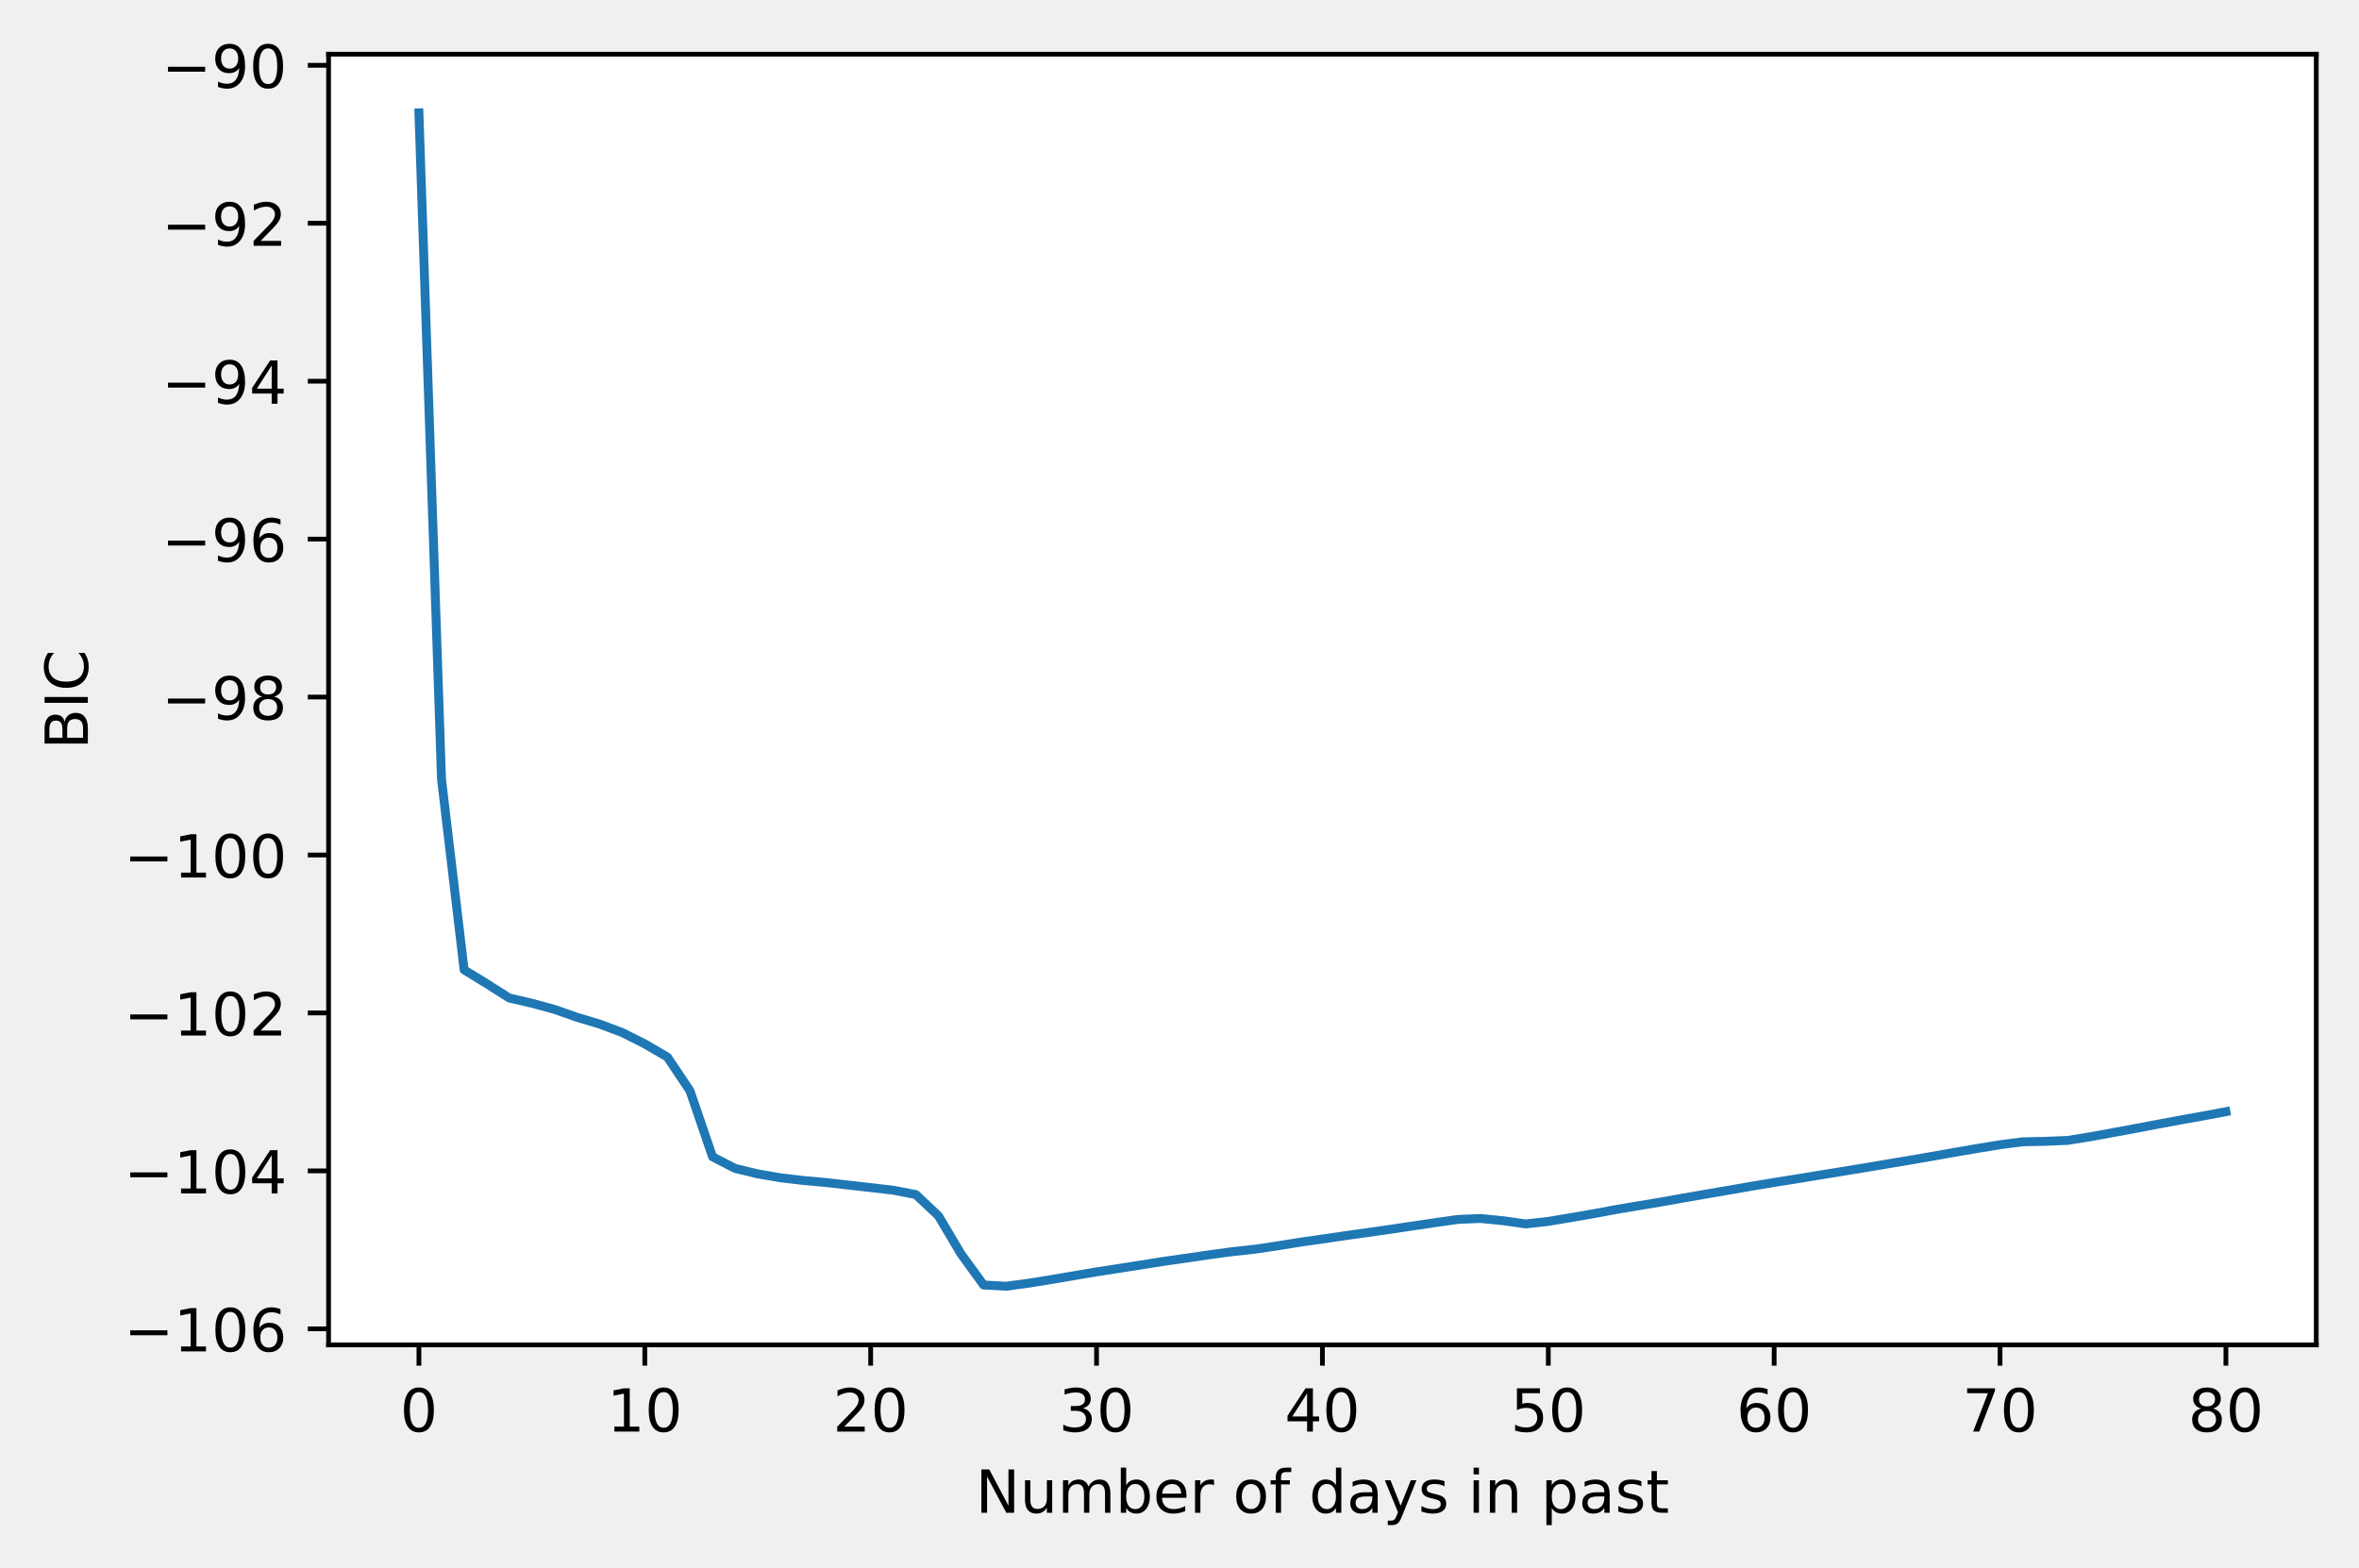
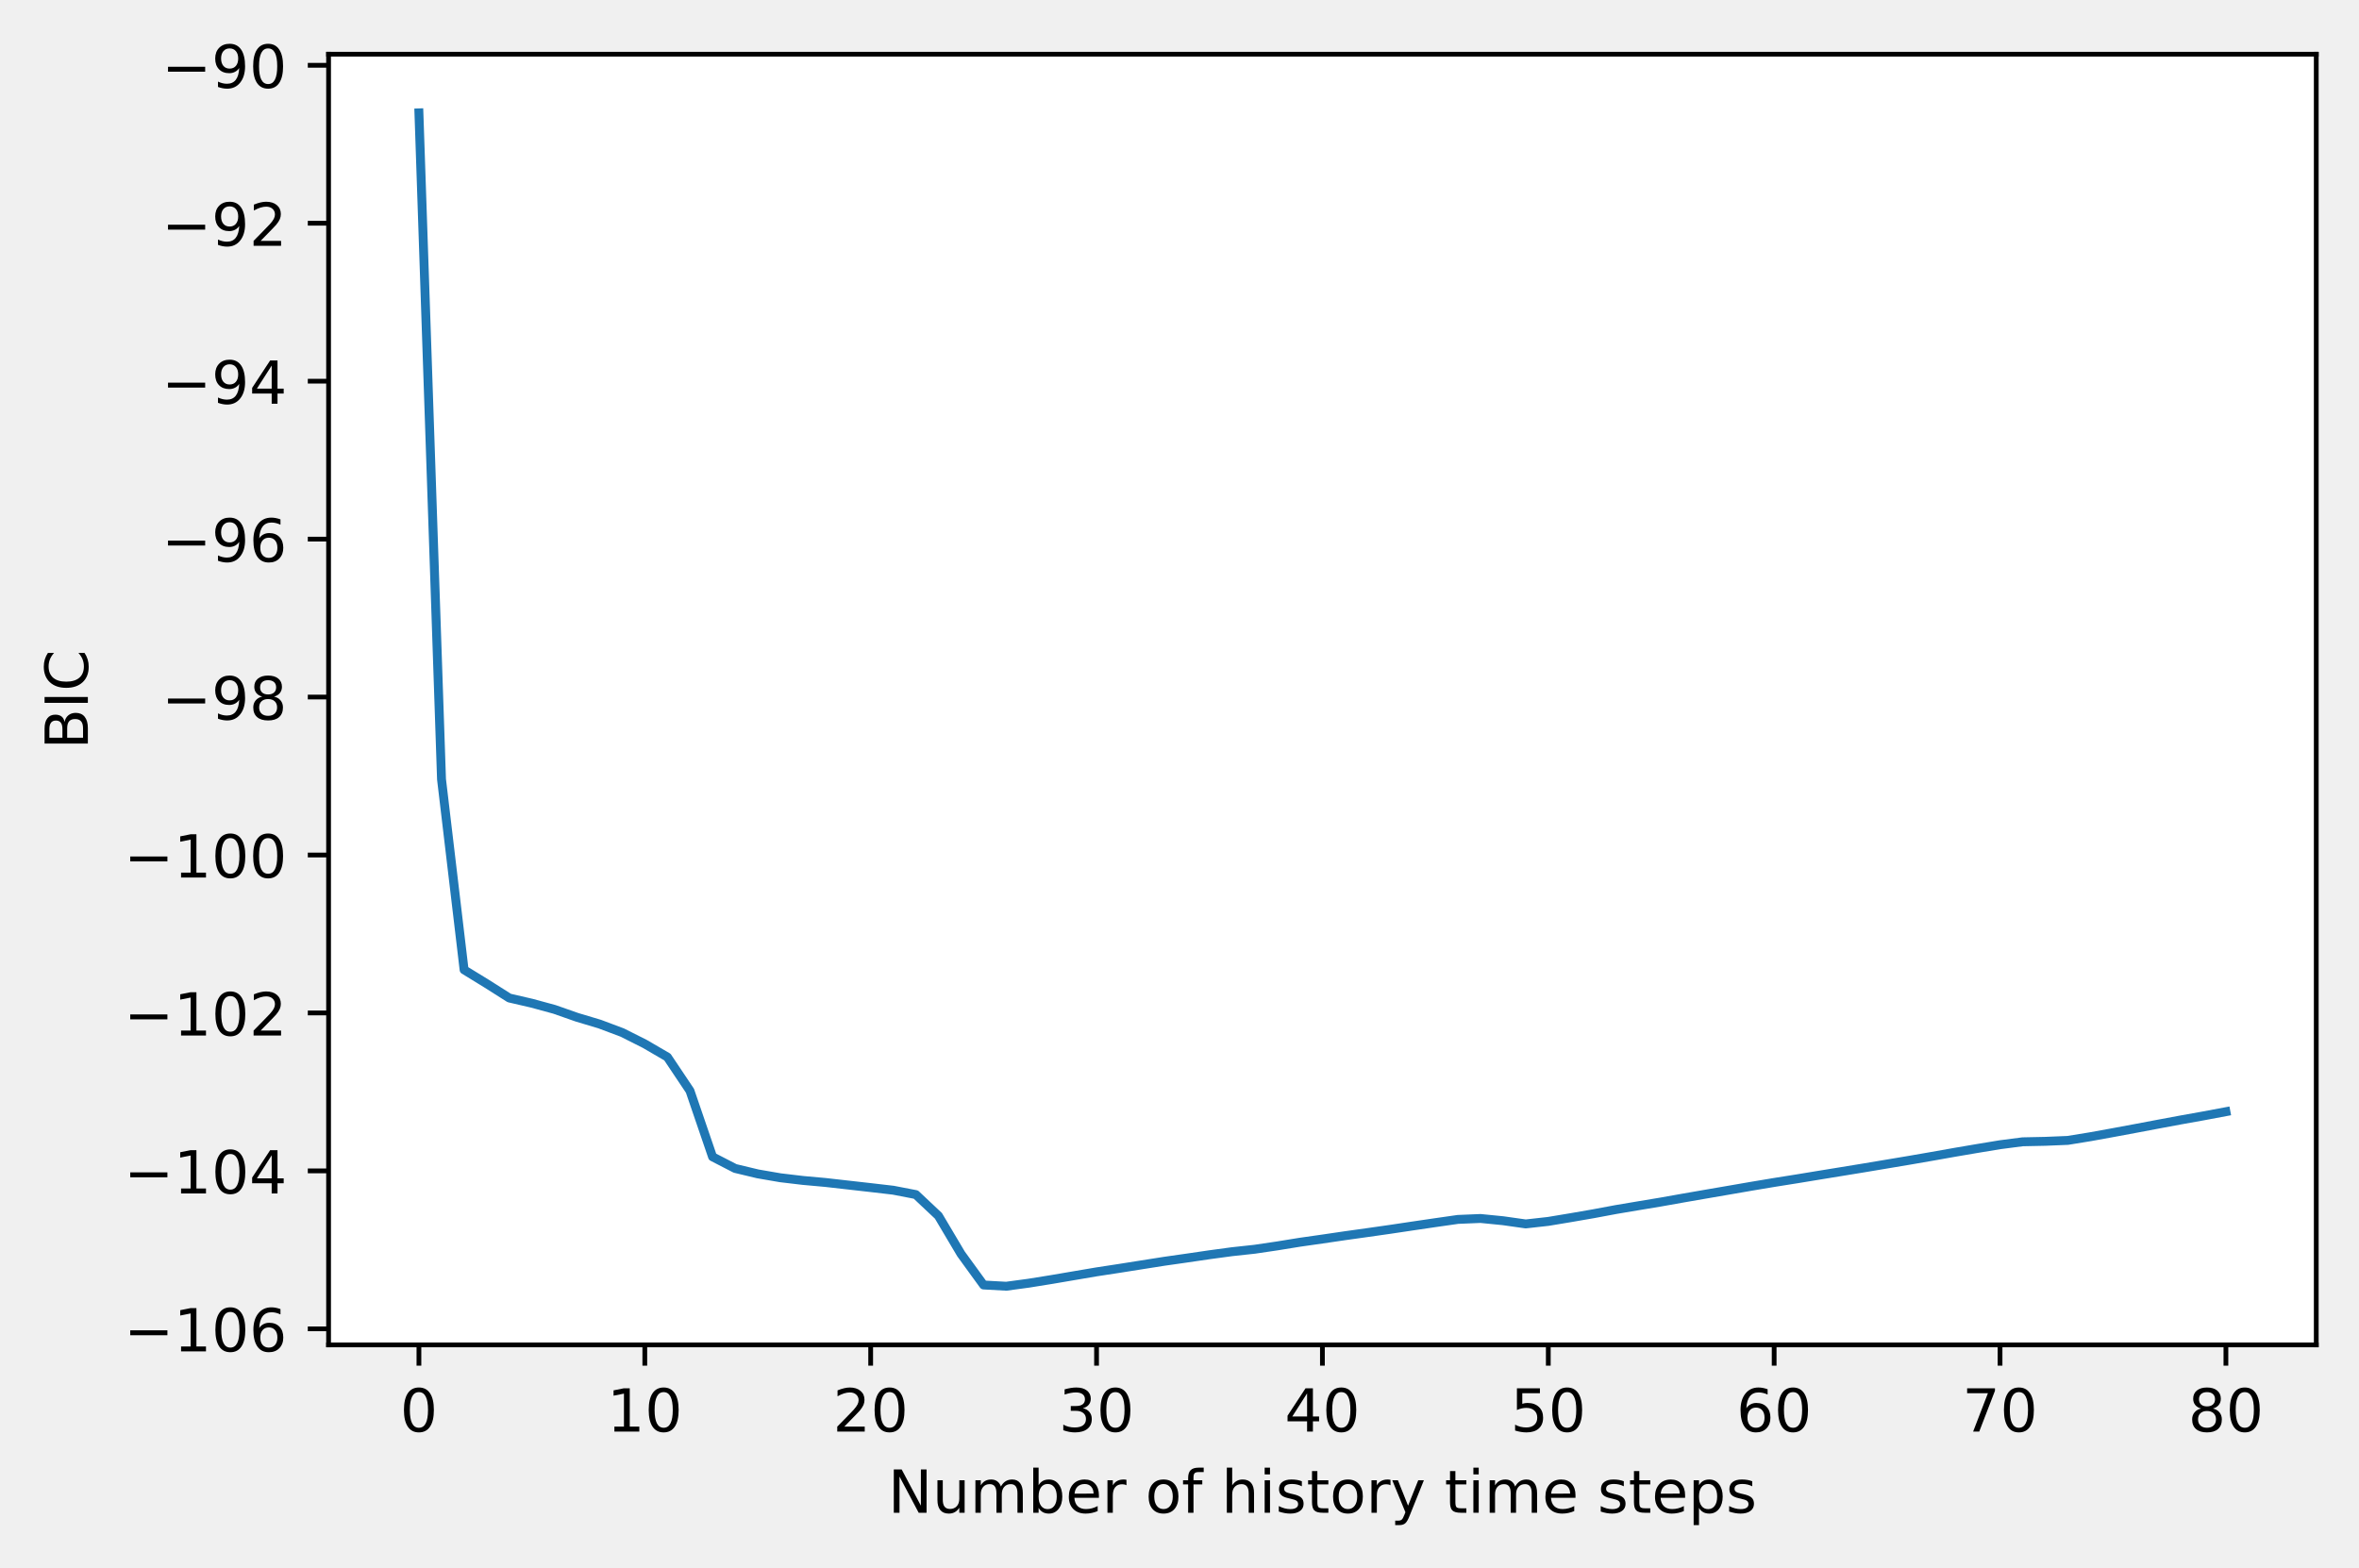
<svg xmlns="http://www.w3.org/2000/svg" xmlns:xlink="http://www.w3.org/1999/xlink" width="397.345pt" height="264.126pt" viewBox="0 0 397.345 264.126" version="1.1">
  <defs>
    <style type="text/css">*{stroke-linejoin: round; stroke-linecap: butt}</style>
  </defs>
  <g id="figure_1">
    <g id="patch_1">
      <path d="M 0 264.126  L 397.345 264.126  L 397.345 0  L 0 0  L 0 264.126  z " style="fill: none" />
    </g>
    <g id="axes_1">
      <g id="patch_2">
        <path d="M 55.345 226.57  L 390.145 226.57  L 390.145 9.13  L 55.345 9.13  z " style="fill: #ffffff" />
      </g>
      <g id="matplotlib.axis_1">
        <g id="xtick_1">
          <g id="line2d_1">
            <defs>
-               <path id="md44547aac0" d="M 0 0  L 0 3.5  " style="stroke: #000000; stroke-width: 0.8" />
+               <path id="ma321890a54" d="M 0 0  L 0 3.5  " style="stroke: #000000; stroke-width: 0.8" />
            </defs>
            <g>
-               <use xlink:href="#md44547aac0" x="70.563" y="226.57" style="stroke: #000000; stroke-width: 0.8" />
+               <use xlink:href="#ma321890a54" x="70.563" y="226.57" style="stroke: #000000; stroke-width: 0.8" />
            </g>
          </g>
          <g id="text_1">
            <g transform="translate(67.38224 241.1684) scale(0.1 -0.1)">
              <defs>
                <path id="DejaVuSans-30" d="M 2034 4250  Q 1547 4250 1301 3770  Q 1056 3291 1056 2328  Q 1056 1369 1301 889  Q 1547 409 2034 409  Q 2525 409 2770 889  Q 3016 1369 3016 2328  Q 3016 3291 2770 3770  Q 2525 4250 2034 4250  z M 2034 4750  Q 2819 4750 3233 4129  Q 3647 3509 3647 2328  Q 3647 1150 3233 529  Q 2819 -91 2034 -91  Q 1250 -91 836 529  Q 422 1150 422 2328  Q 422 3509 836 4129  Q 1250 4750 2034 4750  z " transform="scale(0.015625)" />
              </defs>
              <use xlink:href="#DejaVuSans-30" />
            </g>
          </g>
        </g>
        <g id="xtick_2">
          <g id="line2d_2">
            <g>
-               <use xlink:href="#md44547aac0" x="108.609" y="226.57" style="stroke: #000000; stroke-width: 0.8" />
+               <use xlink:href="#ma321890a54" x="108.609" y="226.57" style="stroke: #000000; stroke-width: 0.8" />
            </g>
          </g>
          <g id="text_2">
            <g transform="translate(102.2464 241.1684) scale(0.1 -0.1)">
              <defs>
                <path id="DejaVuSans-31" d="M 794 531  L 1825 531  L 1825 4091  L 703 3866  L 703 4441  L 1819 4666  L 2450 4666  L 2450 531  L 3481 531  L 3481 0  L 794 0  L 794 531  z " transform="scale(0.015625)" />
              </defs>
              <use xlink:href="#DejaVuSans-31" />
              <use xlink:href="#DejaVuSans-30" x="63.623" />
            </g>
          </g>
        </g>
        <g id="xtick_3">
          <g id="line2d_3">
            <g>
-               <use xlink:href="#md44547aac0" x="146.654" y="226.57" style="stroke: #000000; stroke-width: 0.8" />
+               <use xlink:href="#ma321890a54" x="146.654" y="226.57" style="stroke: #000000; stroke-width: 0.8" />
            </g>
          </g>
          <g id="text_3">
            <g transform="translate(140.2919 241.1684) scale(0.1 -0.1)">
              <defs>
                <path id="DejaVuSans-32" d="M 1228 531  L 3431 531  L 3431 0  L 469 0  L 469 531  Q 828 903 1448 1529  Q 2069 2156 2228 2338  Q 2531 2678 2651 2914  Q 2772 3150 2772 3378  Q 2772 3750 2511 3984  Q 2250 4219 1831 4219  Q 1534 4219 1204 4116  Q 875 4013 500 3803  L 500 4441  Q 881 4594 1212 4672  Q 1544 4750 1819 4750  Q 2544 4750 2975 4387  Q 3406 4025 3406 3419  Q 3406 3131 3298 2873  Q 3191 2616 2906 2266  Q 2828 2175 2409 1742  Q 1991 1309 1228 531  z " transform="scale(0.015625)" />
              </defs>
              <use xlink:href="#DejaVuSans-32" />
              <use xlink:href="#DejaVuSans-30" x="63.623" />
            </g>
          </g>
        </g>
        <g id="xtick_4">
          <g id="line2d_4">
            <g>
-               <use xlink:href="#md44547aac0" x="184.7" y="226.57" style="stroke: #000000; stroke-width: 0.8" />
+               <use xlink:href="#ma321890a54" x="184.7" y="226.57" style="stroke: #000000; stroke-width: 0.8" />
            </g>
          </g>
          <g id="text_4">
            <g transform="translate(178.3374 241.1684) scale(0.1 -0.1)">
              <defs>
                <path id="DejaVuSans-33" d="M 2597 2516  Q 3050 2419 3304 2112  Q 3559 1806 3559 1356  Q 3559 666 3084 287  Q 2609 -91 1734 -91  Q 1441 -91 1130 -33  Q 819 25 488 141  L 488 750  Q 750 597 1062 519  Q 1375 441 1716 441  Q 2309 441 2620 675  Q 2931 909 2931 1356  Q 2931 1769 2642 2001  Q 2353 2234 1838 2234  L 1294 2234  L 1294 2753  L 1863 2753  Q 2328 2753 2575 2939  Q 2822 3125 2822 3475  Q 2822 3834 2567 4026  Q 2313 4219 1838 4219  Q 1578 4219 1281 4162  Q 984 4106 628 3988  L 628 4550  Q 988 4650 1302 4700  Q 1616 4750 1894 4750  Q 2613 4750 3031 4423  Q 3450 4097 3450 3541  Q 3450 3153 3228 2886  Q 3006 2619 2597 2516  z " transform="scale(0.015625)" />
              </defs>
              <use xlink:href="#DejaVuSans-33" />
              <use xlink:href="#DejaVuSans-30" x="63.623" />
            </g>
          </g>
        </g>
        <g id="xtick_5">
          <g id="line2d_5">
            <g>
-               <use xlink:href="#md44547aac0" x="222.745" y="226.57" style="stroke: #000000; stroke-width: 0.8" />
+               <use xlink:href="#ma321890a54" x="222.745" y="226.57" style="stroke: #000000; stroke-width: 0.8" />
            </g>
          </g>
          <g id="text_5">
            <g transform="translate(216.3828 241.1684) scale(0.1 -0.1)">
              <defs>
                <path id="DejaVuSans-34" d="M 2419 4116  L 825 1625  L 2419 1625  L 2419 4116  z M 2253 4666  L 3047 4666  L 3047 1625  L 3713 1625  L 3713 1100  L 3047 1100  L 3047 0  L 2419 0  L 2419 1100  L 313 1100  L 313 1709  L 2253 4666  z " transform="scale(0.015625)" />
              </defs>
              <use xlink:href="#DejaVuSans-34" />
              <use xlink:href="#DejaVuSans-30" x="63.623" />
            </g>
          </g>
        </g>
        <g id="xtick_6">
          <g id="line2d_6">
            <g>
-               <use xlink:href="#md44547aac0" x="260.791" y="226.57" style="stroke: #000000; stroke-width: 0.8" />
+               <use xlink:href="#ma321890a54" x="260.791" y="226.57" style="stroke: #000000; stroke-width: 0.8" />
            </g>
          </g>
          <g id="text_6">
            <g transform="translate(254.4283 241.1684) scale(0.1 -0.1)">
              <defs>
                <path id="DejaVuSans-35" d="M 691 4666  L 3169 4666  L 3169 4134  L 1269 4134  L 1269 2991  Q 1406 3038 1543 3061  Q 1681 3084 1819 3084  Q 2600 3084 3056 2656  Q 3513 2228 3513 1497  Q 3513 744 3044 326  Q 2575 -91 1722 -91  Q 1428 -91 1123 -41  Q 819 9 494 109  L 494 744  Q 775 591 1075 516  Q 1375 441 1709 441  Q 2250 441 2565 725  Q 2881 1009 2881 1497  Q 2881 1984 2565 2268  Q 2250 2553 1709 2553  Q 1456 2553 1204 2497  Q 953 2441 691 2322  L 691 4666  z " transform="scale(0.015625)" />
              </defs>
              <use xlink:href="#DejaVuSans-35" />
              <use xlink:href="#DejaVuSans-30" x="63.623" />
            </g>
          </g>
        </g>
        <g id="xtick_7">
          <g id="line2d_7">
            <g>
-               <use xlink:href="#md44547aac0" x="298.836" y="226.57" style="stroke: #000000; stroke-width: 0.8" />
+               <use xlink:href="#ma321890a54" x="298.836" y="226.57" style="stroke: #000000; stroke-width: 0.8" />
            </g>
          </g>
          <g id="text_7">
            <g transform="translate(292.4737 241.1684) scale(0.1 -0.1)">
              <defs>
                <path id="DejaVuSans-36" d="M 2113 2584  Q 1688 2584 1439 2293  Q 1191 2003 1191 1497  Q 1191 994 1439 701  Q 1688 409 2113 409  Q 2538 409 2786 701  Q 3034 994 3034 1497  Q 3034 2003 2786 2293  Q 2538 2584 2113 2584  z M 3366 4563  L 3366 3988  Q 3128 4100 2886 4159  Q 2644 4219 2406 4219  Q 1781 4219 1451 3797  Q 1122 3375 1075 2522  Q 1259 2794 1537 2939  Q 1816 3084 2150 3084  Q 2853 3084 3261 2657  Q 3669 2231 3669 1497  Q 3669 778 3244 343  Q 2819 -91 2113 -91  Q 1303 -91 875 529  Q 447 1150 447 2328  Q 447 3434 972 4092  Q 1497 4750 2381 4750  Q 2619 4750 2861 4703  Q 3103 4656 3366 4563  z " transform="scale(0.015625)" />
              </defs>
              <use xlink:href="#DejaVuSans-36" />
              <use xlink:href="#DejaVuSans-30" x="63.623" />
            </g>
          </g>
        </g>
        <g id="xtick_8">
          <g id="line2d_8">
            <g>
-               <use xlink:href="#md44547aac0" x="336.882" y="226.57" style="stroke: #000000; stroke-width: 0.8" />
+               <use xlink:href="#ma321890a54" x="336.882" y="226.57" style="stroke: #000000; stroke-width: 0.8" />
            </g>
          </g>
          <g id="text_8">
            <g transform="translate(330.5192 241.1684) scale(0.1 -0.1)">
              <defs>
                <path id="DejaVuSans-37" d="M 525 4666  L 3525 4666  L 3525 4397  L 1831 0  L 1172 0  L 2766 4134  L 525 4134  L 525 4666  z " transform="scale(0.015625)" />
              </defs>
              <use xlink:href="#DejaVuSans-37" />
              <use xlink:href="#DejaVuSans-30" x="63.623" />
            </g>
          </g>
        </g>
        <g id="xtick_9">
          <g id="line2d_9">
            <g>
-               <use xlink:href="#md44547aac0" x="374.927" y="226.57" style="stroke: #000000; stroke-width: 0.8" />
+               <use xlink:href="#ma321890a54" x="374.927" y="226.57" style="stroke: #000000; stroke-width: 0.8" />
            </g>
          </g>
          <g id="text_9">
            <g transform="translate(368.5646 241.1684) scale(0.1 -0.1)">
              <defs>
                <path id="DejaVuSans-38" d="M 2034 2216  Q 1584 2216 1326 1975  Q 1069 1734 1069 1313  Q 1069 891 1326 650  Q 1584 409 2034 409  Q 2484 409 2743 651  Q 3003 894 3003 1313  Q 3003 1734 2745 1975  Q 2488 2216 2034 2216  z M 1403 2484  Q 997 2584 770 2862  Q 544 3141 544 3541  Q 544 4100 942 4425  Q 1341 4750 2034 4750  Q 2731 4750 3128 4425  Q 3525 4100 3525 3541  Q 3525 3141 3298 2862  Q 3072 2584 2669 2484  Q 3125 2378 3379 2068  Q 3634 1759 3634 1313  Q 3634 634 3220 271  Q 2806 -91 2034 -91  Q 1263 -91 848 271  Q 434 634 434 1313  Q 434 1759 690 2068  Q 947 2378 1403 2484  z M 1172 3481  Q 1172 3119 1398 2916  Q 1625 2713 2034 2713  Q 2441 2713 2670 2916  Q 2900 3119 2900 3481  Q 2900 3844 2670 4047  Q 2441 4250 2034 4250  Q 1625 4250 1398 4047  Q 1172 3844 1172 3481  z " transform="scale(0.015625)" />
              </defs>
              <use xlink:href="#DejaVuSans-38" />
              <use xlink:href="#DejaVuSans-30" x="63.623" />
            </g>
          </g>
        </g>
        <g id="text_10">
-           <g transform="translate(164.3203 254.8465) scale(0.1 -0.1)">
+           <g transform="translate(149.5703 254.8465) scale(0.1 -0.1)">
            <defs>
              <path id="DejaVuSans-4e" d="M 628 4666  L 1478 4666  L 3547 763  L 3547 4666  L 4159 4666  L 4159 0  L 3309 0  L 1241 3903  L 1241 0  L 628 0  L 628 4666  z " transform="scale(0.015625)" />
              <path id="DejaVuSans-75" d="M 544 1381  L 544 3500  L 1119 3500  L 1119 1403  Q 1119 906 1312 657  Q 1506 409 1894 409  Q 2359 409 2629 706  Q 2900 1003 2900 1516  L 2900 3500  L 3475 3500  L 3475 0  L 2900 0  L 2900 538  Q 2691 219 2414 64  Q 2138 -91 1772 -91  Q 1169 -91 856 284  Q 544 659 544 1381  z M 1991 3584  L 1991 3584  z " transform="scale(0.015625)" />
              <path id="DejaVuSans-6d" d="M 3328 2828  Q 3544 3216 3844 3400  Q 4144 3584 4550 3584  Q 5097 3584 5394 3201  Q 5691 2819 5691 2113  L 5691 0  L 5113 0  L 5113 2094  Q 5113 2597 4934 2840  Q 4756 3084 4391 3084  Q 3944 3084 3684 2787  Q 3425 2491 3425 1978  L 3425 0  L 2847 0  L 2847 2094  Q 2847 2600 2669 2842  Q 2491 3084 2119 3084  Q 1678 3084 1418 2786  Q 1159 2488 1159 1978  L 1159 0  L 581 0  L 581 3500  L 1159 3500  L 1159 2956  Q 1356 3278 1631 3431  Q 1906 3584 2284 3584  Q 2666 3584 2933 3390  Q 3200 3197 3328 2828  z " transform="scale(0.015625)" />
              <path id="DejaVuSans-62" d="M 3116 1747  Q 3116 2381 2855 2742  Q 2594 3103 2138 3103  Q 1681 3103 1420 2742  Q 1159 2381 1159 1747  Q 1159 1113 1420 752  Q 1681 391 2138 391  Q 2594 391 2855 752  Q 3116 1113 3116 1747  z M 1159 2969  Q 1341 3281 1617 3432  Q 1894 3584 2278 3584  Q 2916 3584 3314 3078  Q 3713 2572 3713 1747  Q 3713 922 3314 415  Q 2916 -91 2278 -91  Q 1894 -91 1617 61  Q 1341 213 1159 525  L 1159 0  L 581 0  L 581 4863  L 1159 4863  L 1159 2969  z " transform="scale(0.015625)" />
              <path id="DejaVuSans-65" d="M 3597 1894  L 3597 1613  L 953 1613  Q 991 1019 1311 708  Q 1631 397 2203 397  Q 2534 397 2845 478  Q 3156 559 3463 722  L 3463 178  Q 3153 47 2828 -22  Q 2503 -91 2169 -91  Q 1331 -91 842 396  Q 353 884 353 1716  Q 353 2575 817 3079  Q 1281 3584 2069 3584  Q 2775 3584 3186 3129  Q 3597 2675 3597 1894  z M 3022 2063  Q 3016 2534 2758 2815  Q 2500 3097 2075 3097  Q 1594 3097 1305 2825  Q 1016 2553 972 2059  L 3022 2063  z " transform="scale(0.015625)" />
              <path id="DejaVuSans-72" d="M 2631 2963  Q 2534 3019 2420 3045  Q 2306 3072 2169 3072  Q 1681 3072 1420 2755  Q 1159 2438 1159 1844  L 1159 0  L 581 0  L 581 3500  L 1159 3500  L 1159 2956  Q 1341 3275 1631 3429  Q 1922 3584 2338 3584  Q 2397 3584 2469 3576  Q 2541 3569 2628 3553  L 2631 2963  z " transform="scale(0.015625)" />
              <path id="DejaVuSans-20" transform="scale(0.015625)" />
              <path id="DejaVuSans-6f" d="M 1959 3097  Q 1497 3097 1228 2736  Q 959 2375 959 1747  Q 959 1119 1226 758  Q 1494 397 1959 397  Q 2419 397 2687 759  Q 2956 1122 2956 1747  Q 2956 2369 2687 2733  Q 2419 3097 1959 3097  z M 1959 3584  Q 2709 3584 3137 3096  Q 3566 2609 3566 1747  Q 3566 888 3137 398  Q 2709 -91 1959 -91  Q 1206 -91 779 398  Q 353 888 353 1747  Q 353 2609 779 3096  Q 1206 3584 1959 3584  z " transform="scale(0.015625)" />
              <path id="DejaVuSans-66" d="M 2375 4863  L 2375 4384  L 1825 4384  Q 1516 4384 1395 4259  Q 1275 4134 1275 3809  L 1275 3500  L 2222 3500  L 2222 3053  L 1275 3053  L 1275 0  L 697 0  L 697 3053  L 147 3053  L 147 3500  L 697 3500  L 697 3744  Q 697 4328 969 4595  Q 1241 4863 1831 4863  L 2375 4863  z " transform="scale(0.015625)" />
-               <path id="DejaVuSans-64" d="M 2906 2969  L 2906 4863  L 3481 4863  L 3481 0  L 2906 0  L 2906 525  Q 2725 213 2448 61  Q 2172 -91 1784 -91  Q 1150 -91 751 415  Q 353 922 353 1747  Q 353 2572 751 3078  Q 1150 3584 1784 3584  Q 2172 3584 2448 3432  Q 2725 3281 2906 2969  z M 947 1747  Q 947 1113 1208 752  Q 1469 391 1925 391  Q 2381 391 2643 752  Q 2906 1113 2906 1747  Q 2906 2381 2643 2742  Q 2381 3103 1925 3103  Q 1469 3103 1208 2742  Q 947 2381 947 1747  z " transform="scale(0.015625)" />
-               <path id="DejaVuSans-61" d="M 2194 1759  Q 1497 1759 1228 1600  Q 959 1441 959 1056  Q 959 750 1161 570  Q 1363 391 1709 391  Q 2188 391 2477 730  Q 2766 1069 2766 1631  L 2766 1759  L 2194 1759  z M 3341 1997  L 3341 0  L 2766 0  L 2766 531  Q 2569 213 2275 61  Q 1981 -91 1556 -91  Q 1019 -91 701 211  Q 384 513 384 1019  Q 384 1609 779 1909  Q 1175 2209 1959 2209  L 2766 2209  L 2766 2266  Q 2766 2663 2505 2880  Q 2244 3097 1772 3097  Q 1472 3097 1187 3025  Q 903 2953 641 2809  L 641 3341  Q 956 3463 1253 3523  Q 1550 3584 1831 3584  Q 2591 3584 2966 3190  Q 3341 2797 3341 1997  z " transform="scale(0.015625)" />
+               <path id="DejaVuSans-68" d="M 3513 2113  L 3513 0  L 2938 0  L 2938 2094  Q 2938 2591 2744 2837  Q 2550 3084 2163 3084  Q 1697 3084 1428 2787  Q 1159 2491 1159 1978  L 1159 0  L 581 0  L 581 4863  L 1159 4863  L 1159 2956  Q 1366 3272 1645 3428  Q 1925 3584 2291 3584  Q 2894 3584 3203 3211  Q 3513 2838 3513 2113  z " transform="scale(0.015625)" />
+               <path id="DejaVuSans-69" d="M 603 3500  L 1178 3500  L 1178 0  L 603 0  L 603 3500  z M 603 4863  L 1178 4863  L 1178 4134  L 603 4134  L 603 4863  z " transform="scale(0.015625)" />
+               <path id="DejaVuSans-73" d="M 2834 3397  L 2834 2853  Q 2591 2978 2328 3040  Q 2066 3103 1784 3103  Q 1356 3103 1142 2972  Q 928 2841 928 2578  Q 928 2378 1081 2264  Q 1234 2150 1697 2047  L 1894 2003  Q 2506 1872 2764 1633  Q 3022 1394 3022 966  Q 3022 478 2636 193  Q 2250 -91 1575 -91  Q 1294 -91 989 -36  Q 684 19 347 128  L 347 722  Q 666 556 975 473  Q 1284 391 1588 391  Q 1994 391 2212 530  Q 2431 669 2431 922  Q 2431 1156 2273 1281  Q 2116 1406 1581 1522  L 1381 1569  Q 847 1681 609 1914  Q 372 2147 372 2553  Q 372 3047 722 3315  Q 1072 3584 1716 3584  Q 2034 3584 2315 3537  Q 2597 3491 2834 3397  z " transform="scale(0.015625)" />
+               <path id="DejaVuSans-74" d="M 1172 4494  L 1172 3500  L 2356 3500  L 2356 3053  L 1172 3053  L 1172 1153  Q 1172 725 1289 603  Q 1406 481 1766 481  L 2356 481  L 2356 0  L 1766 0  Q 1100 0 847 248  Q 594 497 594 1153  L 594 3053  L 172 3053  L 172 3500  L 594 3500  L 594 4494  L 1172 4494  z " transform="scale(0.015625)" />
              <path id="DejaVuSans-79" d="M 2059 -325  Q 1816 -950 1584 -1140  Q 1353 -1331 966 -1331  L 506 -1331  L 506 -850  L 844 -850  Q 1081 -850 1212 -737  Q 1344 -625 1503 -206  L 1606 56  L 191 3500  L 800 3500  L 1894 763  L 2988 3500  L 3597 3500  L 2059 -325  z " transform="scale(0.015625)" />
-               <path id="DejaVuSans-73" d="M 2834 3397  L 2834 2853  Q 2591 2978 2328 3040  Q 2066 3103 1784 3103  Q 1356 3103 1142 2972  Q 928 2841 928 2578  Q 928 2378 1081 2264  Q 1234 2150 1697 2047  L 1894 2003  Q 2506 1872 2764 1633  Q 3022 1394 3022 966  Q 3022 478 2636 193  Q 2250 -91 1575 -91  Q 1294 -91 989 -36  Q 684 19 347 128  L 347 722  Q 666 556 975 473  Q 1284 391 1588 391  Q 1994 391 2212 530  Q 2431 669 2431 922  Q 2431 1156 2273 1281  Q 2116 1406 1581 1522  L 1381 1569  Q 847 1681 609 1914  Q 372 2147 372 2553  Q 372 3047 722 3315  Q 1072 3584 1716 3584  Q 2034 3584 2315 3537  Q 2597 3491 2834 3397  z " transform="scale(0.015625)" />
-               <path id="DejaVuSans-69" d="M 603 3500  L 1178 3500  L 1178 0  L 603 0  L 603 3500  z M 603 4863  L 1178 4863  L 1178 4134  L 603 4134  L 603 4863  z " transform="scale(0.015625)" />
-               <path id="DejaVuSans-6e" d="M 3513 2113  L 3513 0  L 2938 0  L 2938 2094  Q 2938 2591 2744 2837  Q 2550 3084 2163 3084  Q 1697 3084 1428 2787  Q 1159 2491 1159 1978  L 1159 0  L 581 0  L 581 3500  L 1159 3500  L 1159 2956  Q 1366 3272 1645 3428  Q 1925 3584 2291 3584  Q 2894 3584 3203 3211  Q 3513 2838 3513 2113  z " transform="scale(0.015625)" />
              <path id="DejaVuSans-70" d="M 1159 525  L 1159 -1331  L 581 -1331  L 581 3500  L 1159 3500  L 1159 2969  Q 1341 3281 1617 3432  Q 1894 3584 2278 3584  Q 2916 3584 3314 3078  Q 3713 2572 3713 1747  Q 3713 922 3314 415  Q 2916 -91 2278 -91  Q 1894 -91 1617 61  Q 1341 213 1159 525  z M 3116 1747  Q 3116 2381 2855 2742  Q 2594 3103 2138 3103  Q 1681 3103 1420 2742  Q 1159 2381 1159 1747  Q 1159 1113 1420 752  Q 1681 391 2138 391  Q 2594 391 2855 752  Q 3116 1113 3116 1747  z " transform="scale(0.015625)" />
-               <path id="DejaVuSans-74" d="M 1172 4494  L 1172 3500  L 2356 3500  L 2356 3053  L 1172 3053  L 1172 1153  Q 1172 725 1289 603  Q 1406 481 1766 481  L 2356 481  L 2356 0  L 1766 0  Q 1100 0 847 248  Q 594 497 594 1153  L 594 3053  L 172 3053  L 172 3500  L 594 3500  L 594 4494  L 1172 4494  z " transform="scale(0.015625)" />
            </defs>
            <use xlink:href="#DejaVuSans-4e" />
            <use xlink:href="#DejaVuSans-75" x="74.805" />
            <use xlink:href="#DejaVuSans-6d" x="138.184" />
            <use xlink:href="#DejaVuSans-62" x="235.596" />
            <use xlink:href="#DejaVuSans-65" x="299.072" />
            <use xlink:href="#DejaVuSans-72" x="360.596" />
            <use xlink:href="#DejaVuSans-20" x="401.709" />
            <use xlink:href="#DejaVuSans-6f" x="433.496" />
            <use xlink:href="#DejaVuSans-66" x="494.678" />
            <use xlink:href="#DejaVuSans-20" x="529.883" />
-             <use xlink:href="#DejaVuSans-64" x="561.67" />
-             <use xlink:href="#DejaVuSans-61" x="625.146" />
-             <use xlink:href="#DejaVuSans-79" x="686.426" />
-             <use xlink:href="#DejaVuSans-73" x="745.605" />
-             <use xlink:href="#DejaVuSans-20" x="797.705" />
-             <use xlink:href="#DejaVuSans-69" x="829.492" />
-             <use xlink:href="#DejaVuSans-6e" x="857.275" />
-             <use xlink:href="#DejaVuSans-20" x="920.654" />
-             <use xlink:href="#DejaVuSans-70" x="952.441" />
-             <use xlink:href="#DejaVuSans-61" x="1015.918" />
-             <use xlink:href="#DejaVuSans-73" x="1077.197" />
-             <use xlink:href="#DejaVuSans-74" x="1129.297" />
+             <use xlink:href="#DejaVuSans-68" x="561.67" />
+             <use xlink:href="#DejaVuSans-69" x="625.049" />
+             <use xlink:href="#DejaVuSans-73" x="652.832" />
+             <use xlink:href="#DejaVuSans-74" x="704.932" />
+             <use xlink:href="#DejaVuSans-6f" x="744.141" />
+             <use xlink:href="#DejaVuSans-72" x="805.322" />
+             <use xlink:href="#DejaVuSans-79" x="846.436" />
+             <use xlink:href="#DejaVuSans-20" x="905.615" />
+             <use xlink:href="#DejaVuSans-74" x="937.402" />
+             <use xlink:href="#DejaVuSans-69" x="976.611" />
+             <use xlink:href="#DejaVuSans-6d" x="1004.395" />
+             <use xlink:href="#DejaVuSans-65" x="1101.807" />
+             <use xlink:href="#DejaVuSans-20" x="1163.33" />
+             <use xlink:href="#DejaVuSans-73" x="1195.117" />
+             <use xlink:href="#DejaVuSans-74" x="1247.217" />
+             <use xlink:href="#DejaVuSans-65" x="1286.426" />
+             <use xlink:href="#DejaVuSans-70" x="1347.949" />
+             <use xlink:href="#DejaVuSans-73" x="1411.426" />
          </g>
        </g>
      </g>
      <g id="matplotlib.axis_2">
        <g id="ytick_1">
          <g id="line2d_10">
            <defs>
-               <path id="m7f28be43bf" d="M 0 0  L -3.5 0  " style="stroke: #000000; stroke-width: 0.8" />
+               <path id="m557c0603c6" d="M 0 0  L -3.5 0  " style="stroke: #000000; stroke-width: 0.8" />
            </defs>
            <g>
-               <use xlink:href="#m7f28be43bf" x="55.345" y="223.863" style="stroke: #000000; stroke-width: 0.8" />
+               <use xlink:href="#m557c0603c6" x="55.345" y="223.863" style="stroke: #000000; stroke-width: 0.8" />
            </g>
          </g>
          <g id="text_11">
            <g transform="translate(20.87813 227.6627) scale(0.1 -0.1)">
              <defs>
                <path id="DejaVuSans-2212" d="M 678 2272  L 4684 2272  L 4684 1741  L 678 1741  L 678 2272  z " transform="scale(0.015625)" />
              </defs>
              <use xlink:href="#DejaVuSans-2212" />
              <use xlink:href="#DejaVuSans-31" x="83.789" />
              <use xlink:href="#DejaVuSans-30" x="147.412" />
              <use xlink:href="#DejaVuSans-36" x="211.035" />
            </g>
          </g>
        </g>
        <g id="ytick_2">
          <g id="line2d_11">
            <g>
-               <use xlink:href="#m7f28be43bf" x="55.345" y="197.255" style="stroke: #000000; stroke-width: 0.8" />
+               <use xlink:href="#m557c0603c6" x="55.345" y="197.255" style="stroke: #000000; stroke-width: 0.8" />
            </g>
          </g>
          <g id="text_12">
            <g transform="translate(20.87813 201.0546) scale(0.1 -0.1)">
              <use xlink:href="#DejaVuSans-2212" />
              <use xlink:href="#DejaVuSans-31" x="83.789" />
              <use xlink:href="#DejaVuSans-30" x="147.412" />
              <use xlink:href="#DejaVuSans-34" x="211.035" />
            </g>
          </g>
        </g>
        <g id="ytick_3">
          <g id="line2d_12">
            <g>
-               <use xlink:href="#m7f28be43bf" x="55.345" y="170.647" style="stroke: #000000; stroke-width: 0.8" />
+               <use xlink:href="#m557c0603c6" x="55.345" y="170.647" style="stroke: #000000; stroke-width: 0.8" />
            </g>
          </g>
          <g id="text_13">
            <g transform="translate(20.87813 174.4466) scale(0.1 -0.1)">
              <use xlink:href="#DejaVuSans-2212" />
              <use xlink:href="#DejaVuSans-31" x="83.789" />
              <use xlink:href="#DejaVuSans-30" x="147.412" />
              <use xlink:href="#DejaVuSans-32" x="211.035" />
            </g>
          </g>
        </g>
        <g id="ytick_4">
          <g id="line2d_13">
            <g>
-               <use xlink:href="#m7f28be43bf" x="55.345" y="144.039" style="stroke: #000000; stroke-width: 0.8" />
+               <use xlink:href="#m557c0603c6" x="55.345" y="144.039" style="stroke: #000000; stroke-width: 0.8" />
            </g>
          </g>
          <g id="text_14">
            <g transform="translate(20.87813 147.8386) scale(0.1 -0.1)">
              <use xlink:href="#DejaVuSans-2212" />
              <use xlink:href="#DejaVuSans-31" x="83.789" />
              <use xlink:href="#DejaVuSans-30" x="147.412" />
              <use xlink:href="#DejaVuSans-30" x="211.035" />
            </g>
          </g>
        </g>
        <g id="ytick_5">
          <g id="line2d_14">
            <g>
-               <use xlink:href="#m7f28be43bf" x="55.345" y="117.431" style="stroke: #000000; stroke-width: 0.8" />
+               <use xlink:href="#m557c0603c6" x="55.345" y="117.431" style="stroke: #000000; stroke-width: 0.8" />
            </g>
          </g>
          <g id="text_15">
            <g transform="translate(27.24063 121.2305) scale(0.1 -0.1)">
              <defs>
                <path id="DejaVuSans-39" d="M 703 97  L 703 672  Q 941 559 1184 500  Q 1428 441 1663 441  Q 2288 441 2617 861  Q 2947 1281 2994 2138  Q 2813 1869 2534 1725  Q 2256 1581 1919 1581  Q 1219 1581 811 2004  Q 403 2428 403 3163  Q 403 3881 828 4315  Q 1253 4750 1959 4750  Q 2769 4750 3195 4129  Q 3622 3509 3622 2328  Q 3622 1225 3098 567  Q 2575 -91 1691 -91  Q 1453 -91 1209 -44  Q 966 3 703 97  z M 1959 2075  Q 2384 2075 2632 2365  Q 2881 2656 2881 3163  Q 2881 3666 2632 3958  Q 2384 4250 1959 4250  Q 1534 4250 1286 3958  Q 1038 3666 1038 3163  Q 1038 2656 1286 2365  Q 1534 2075 1959 2075  z " transform="scale(0.015625)" />
              </defs>
              <use xlink:href="#DejaVuSans-2212" />
              <use xlink:href="#DejaVuSans-39" x="83.789" />
              <use xlink:href="#DejaVuSans-38" x="147.412" />
            </g>
          </g>
        </g>
        <g id="ytick_6">
          <g id="line2d_15">
            <g>
-               <use xlink:href="#m7f28be43bf" x="55.345" y="90.823" style="stroke: #000000; stroke-width: 0.8" />
+               <use xlink:href="#m557c0603c6" x="55.345" y="90.823" style="stroke: #000000; stroke-width: 0.8" />
            </g>
          </g>
          <g id="text_16">
            <g transform="translate(27.24063 94.62252) scale(0.1 -0.1)">
              <use xlink:href="#DejaVuSans-2212" />
              <use xlink:href="#DejaVuSans-39" x="83.789" />
              <use xlink:href="#DejaVuSans-36" x="147.412" />
            </g>
          </g>
        </g>
        <g id="ytick_7">
          <g id="line2d_16">
            <g>
-               <use xlink:href="#m7f28be43bf" x="55.345" y="64.215" style="stroke: #000000; stroke-width: 0.8" />
+               <use xlink:href="#m557c0603c6" x="55.345" y="64.215" style="stroke: #000000; stroke-width: 0.8" />
            </g>
          </g>
          <g id="text_17">
            <g transform="translate(27.24063 68.01449) scale(0.1 -0.1)">
              <use xlink:href="#DejaVuSans-2212" />
              <use xlink:href="#DejaVuSans-39" x="83.789" />
              <use xlink:href="#DejaVuSans-34" x="147.412" />
            </g>
          </g>
        </g>
        <g id="ytick_8">
          <g id="line2d_17">
            <g>
-               <use xlink:href="#m7f28be43bf" x="55.345" y="37.607" style="stroke: #000000; stroke-width: 0.8" />
+               <use xlink:href="#m557c0603c6" x="55.345" y="37.607" style="stroke: #000000; stroke-width: 0.8" />
            </g>
          </g>
          <g id="text_18">
            <g transform="translate(27.24063 41.40647) scale(0.1 -0.1)">
              <use xlink:href="#DejaVuSans-2212" />
              <use xlink:href="#DejaVuSans-39" x="83.789" />
              <use xlink:href="#DejaVuSans-32" x="147.412" />
            </g>
          </g>
        </g>
        <g id="ytick_9">
          <g id="line2d_18">
            <g>
-               <use xlink:href="#m7f28be43bf" x="55.345" y="10.999" style="stroke: #000000; stroke-width: 0.8" />
+               <use xlink:href="#m557c0603c6" x="55.345" y="10.999" style="stroke: #000000; stroke-width: 0.8" />
            </g>
          </g>
          <g id="text_19">
            <g transform="translate(27.24063 14.79844) scale(0.1 -0.1)">
              <use xlink:href="#DejaVuSans-2212" />
              <use xlink:href="#DejaVuSans-39" x="83.789" />
              <use xlink:href="#DejaVuSans-30" x="147.412" />
            </g>
          </g>
        </g>
        <g id="text_20">
          <g transform="translate(14.79844 126.2469) rotate(-90) scale(0.1 -0.1)">
            <defs>
              <path id="DejaVuSans-42" d="M 1259 2228  L 1259 519  L 2272 519  Q 2781 519 3026 730  Q 3272 941 3272 1375  Q 3272 1813 3026 2020  Q 2781 2228 2272 2228  L 1259 2228  z M 1259 4147  L 1259 2741  L 2194 2741  Q 2656 2741 2882 2914  Q 3109 3088 3109 3444  Q 3109 3797 2882 3972  Q 2656 4147 2194 4147  L 1259 4147  z M 628 4666  L 2241 4666  Q 2963 4666 3353 4366  Q 3744 4066 3744 3513  Q 3744 3084 3544 2831  Q 3344 2578 2956 2516  Q 3422 2416 3680 2098  Q 3938 1781 3938 1306  Q 3938 681 3513 340  Q 3088 0 2303 0  L 628 0  L 628 4666  z " transform="scale(0.015625)" />
              <path id="DejaVuSans-49" d="M 628 4666  L 1259 4666  L 1259 0  L 628 0  L 628 4666  z " transform="scale(0.015625)" />
              <path id="DejaVuSans-43" d="M 4122 4306  L 4122 3641  Q 3803 3938 3442 4084  Q 3081 4231 2675 4231  Q 1875 4231 1450 3742  Q 1025 3253 1025 2328  Q 1025 1406 1450 917  Q 1875 428 2675 428  Q 3081 428 3442 575  Q 3803 722 4122 1019  L 4122 359  Q 3791 134 3420 21  Q 3050 -91 2638 -91  Q 1578 -91 968 557  Q 359 1206 359 2328  Q 359 3453 968 4101  Q 1578 4750 2638 4750  Q 3056 4750 3426 4639  Q 3797 4528 4122 4306  z " transform="scale(0.015625)" />
            </defs>
            <use xlink:href="#DejaVuSans-42" />
            <use xlink:href="#DejaVuSans-49" x="68.604" />
            <use xlink:href="#DejaVuSans-43" x="98.096" />
          </g>
        </g>
      </g>
      <g id="line2d_19">
-         <path d="M 70.563 19.014  L 74.368 131.282  L 78.173 163.382  L 81.977 165.718  L 85.782 168.13  L 89.586 169.01  L 93.391 170.047  L 97.195 171.381  L 101 172.52  L 104.804 173.947  L 108.609 175.862  L 112.413 178.078  L 116.218 183.761  L 120.023 194.885  L 123.827 196.844  L 127.632 197.756  L 131.436 198.412  L 135.241 198.863  L 139.045 199.207  L 142.85 199.638  L 146.654 200.068  L 150.459 200.511  L 154.263 201.246  L 158.068 204.828  L 161.873 211.243  L 165.677 216.477  L 169.482 216.686  L 173.286 216.173  L 177.091 215.561  L 180.895 214.912  L 184.7 214.266  L 188.504 213.684  L 192.309 213.082  L 196.113 212.483  L 199.918 211.94  L 203.723 211.382  L 207.527 210.868  L 211.332 210.456  L 215.136 209.894  L 218.941 209.277  L 222.745 208.735  L 226.55 208.176  L 230.354 207.645  L 234.159 207.102  L 237.963 206.533  L 241.768 205.974  L 245.573 205.43  L 249.377 205.272  L 253.182 205.651  L 256.986 206.19  L 260.791 205.765  L 264.595 205.132  L 268.4 204.473  L 272.204 203.763  L 276.009 203.122  L 279.813 202.489  L 283.618 201.812  L 287.423 201.152  L 291.227 200.498  L 295.032 199.84  L 298.836 199.204  L 302.641 198.6  L 306.445 197.974  L 310.25 197.355  L 314.054 196.733  L 317.859 196.095  L 321.663 195.457  L 325.468 194.798  L 329.273 194.122  L 333.077 193.475  L 336.882 192.847  L 340.686 192.355  L 344.491 192.275  L 348.295 192.119  L 352.1 191.499  L 355.904 190.81  L 359.709 190.102  L 363.513 189.383  L 367.318 188.674  L 371.123 187.992  L 374.927 187.28  " clip-path="url(#pc98f6014c6)" style="fill: none; stroke: #1f77b4; stroke-width: 1.5; stroke-linecap: square" />
+         <path d="M 70.563 19.014  L 74.368 131.282  L 78.173 163.382  L 81.977 165.718  L 85.782 168.13  L 89.586 169.01  L 93.391 170.047  L 97.195 171.381  L 101 172.52  L 104.804 173.947  L 108.609 175.862  L 112.413 178.078  L 116.218 183.761  L 120.023 194.885  L 123.827 196.844  L 127.632 197.756  L 131.436 198.412  L 135.241 198.863  L 139.045 199.207  L 142.85 199.638  L 146.654 200.068  L 150.459 200.511  L 154.263 201.246  L 158.068 204.828  L 161.873 211.243  L 165.677 216.477  L 169.482 216.686  L 173.286 216.173  L 177.091 215.561  L 180.895 214.912  L 184.7 214.266  L 188.504 213.684  L 192.309 213.082  L 196.113 212.483  L 199.918 211.94  L 203.723 211.382  L 207.527 210.868  L 211.332 210.456  L 215.136 209.894  L 218.941 209.277  L 222.745 208.735  L 226.55 208.176  L 230.354 207.645  L 234.159 207.102  L 237.963 206.533  L 241.768 205.974  L 245.573 205.43  L 249.377 205.272  L 253.182 205.651  L 256.986 206.19  L 260.791 205.765  L 264.595 205.132  L 268.4 204.473  L 272.204 203.763  L 276.009 203.122  L 279.813 202.489  L 283.618 201.812  L 287.423 201.152  L 291.227 200.498  L 295.032 199.84  L 298.836 199.204  L 302.641 198.6  L 306.445 197.974  L 310.25 197.355  L 314.054 196.733  L 317.859 196.095  L 321.663 195.457  L 325.468 194.798  L 329.273 194.122  L 333.077 193.475  L 336.882 192.847  L 340.686 192.355  L 344.491 192.275  L 348.295 192.119  L 352.1 191.499  L 355.904 190.81  L 359.709 190.102  L 363.513 189.383  L 367.318 188.674  L 371.123 187.992  L 374.927 187.28  " clip-path="url(#p7d6aef3bab)" style="fill: none; stroke: #1f77b4; stroke-width: 1.5; stroke-linecap: square" />
      </g>
      <g id="patch_3">
        <path d="M 55.345 226.57  L 55.345 9.13  " style="fill: none; stroke: #000000; stroke-width: 0.8; stroke-linejoin: miter; stroke-linecap: square" />
      </g>
      <g id="patch_4">
        <path d="M 390.145 226.57  L 390.145 9.13  " style="fill: none; stroke: #000000; stroke-width: 0.8; stroke-linejoin: miter; stroke-linecap: square" />
      </g>
      <g id="patch_5">
        <path d="M 55.345 226.57  L 390.145 226.57  " style="fill: none; stroke: #000000; stroke-width: 0.8; stroke-linejoin: miter; stroke-linecap: square" />
      </g>
      <g id="patch_6">
        <path d="M 55.345 9.13  L 390.145 9.13  " style="fill: none; stroke: #000000; stroke-width: 0.8; stroke-linejoin: miter; stroke-linecap: square" />
      </g>
    </g>
  </g>
  <defs>
-     <clipPath id="pc98f6014c6">
+     <clipPath id="p7d6aef3bab">
      <rect x="55.345" y="9.13" width="334.8" height="217.44" />
    </clipPath>
  </defs>
</svg>
